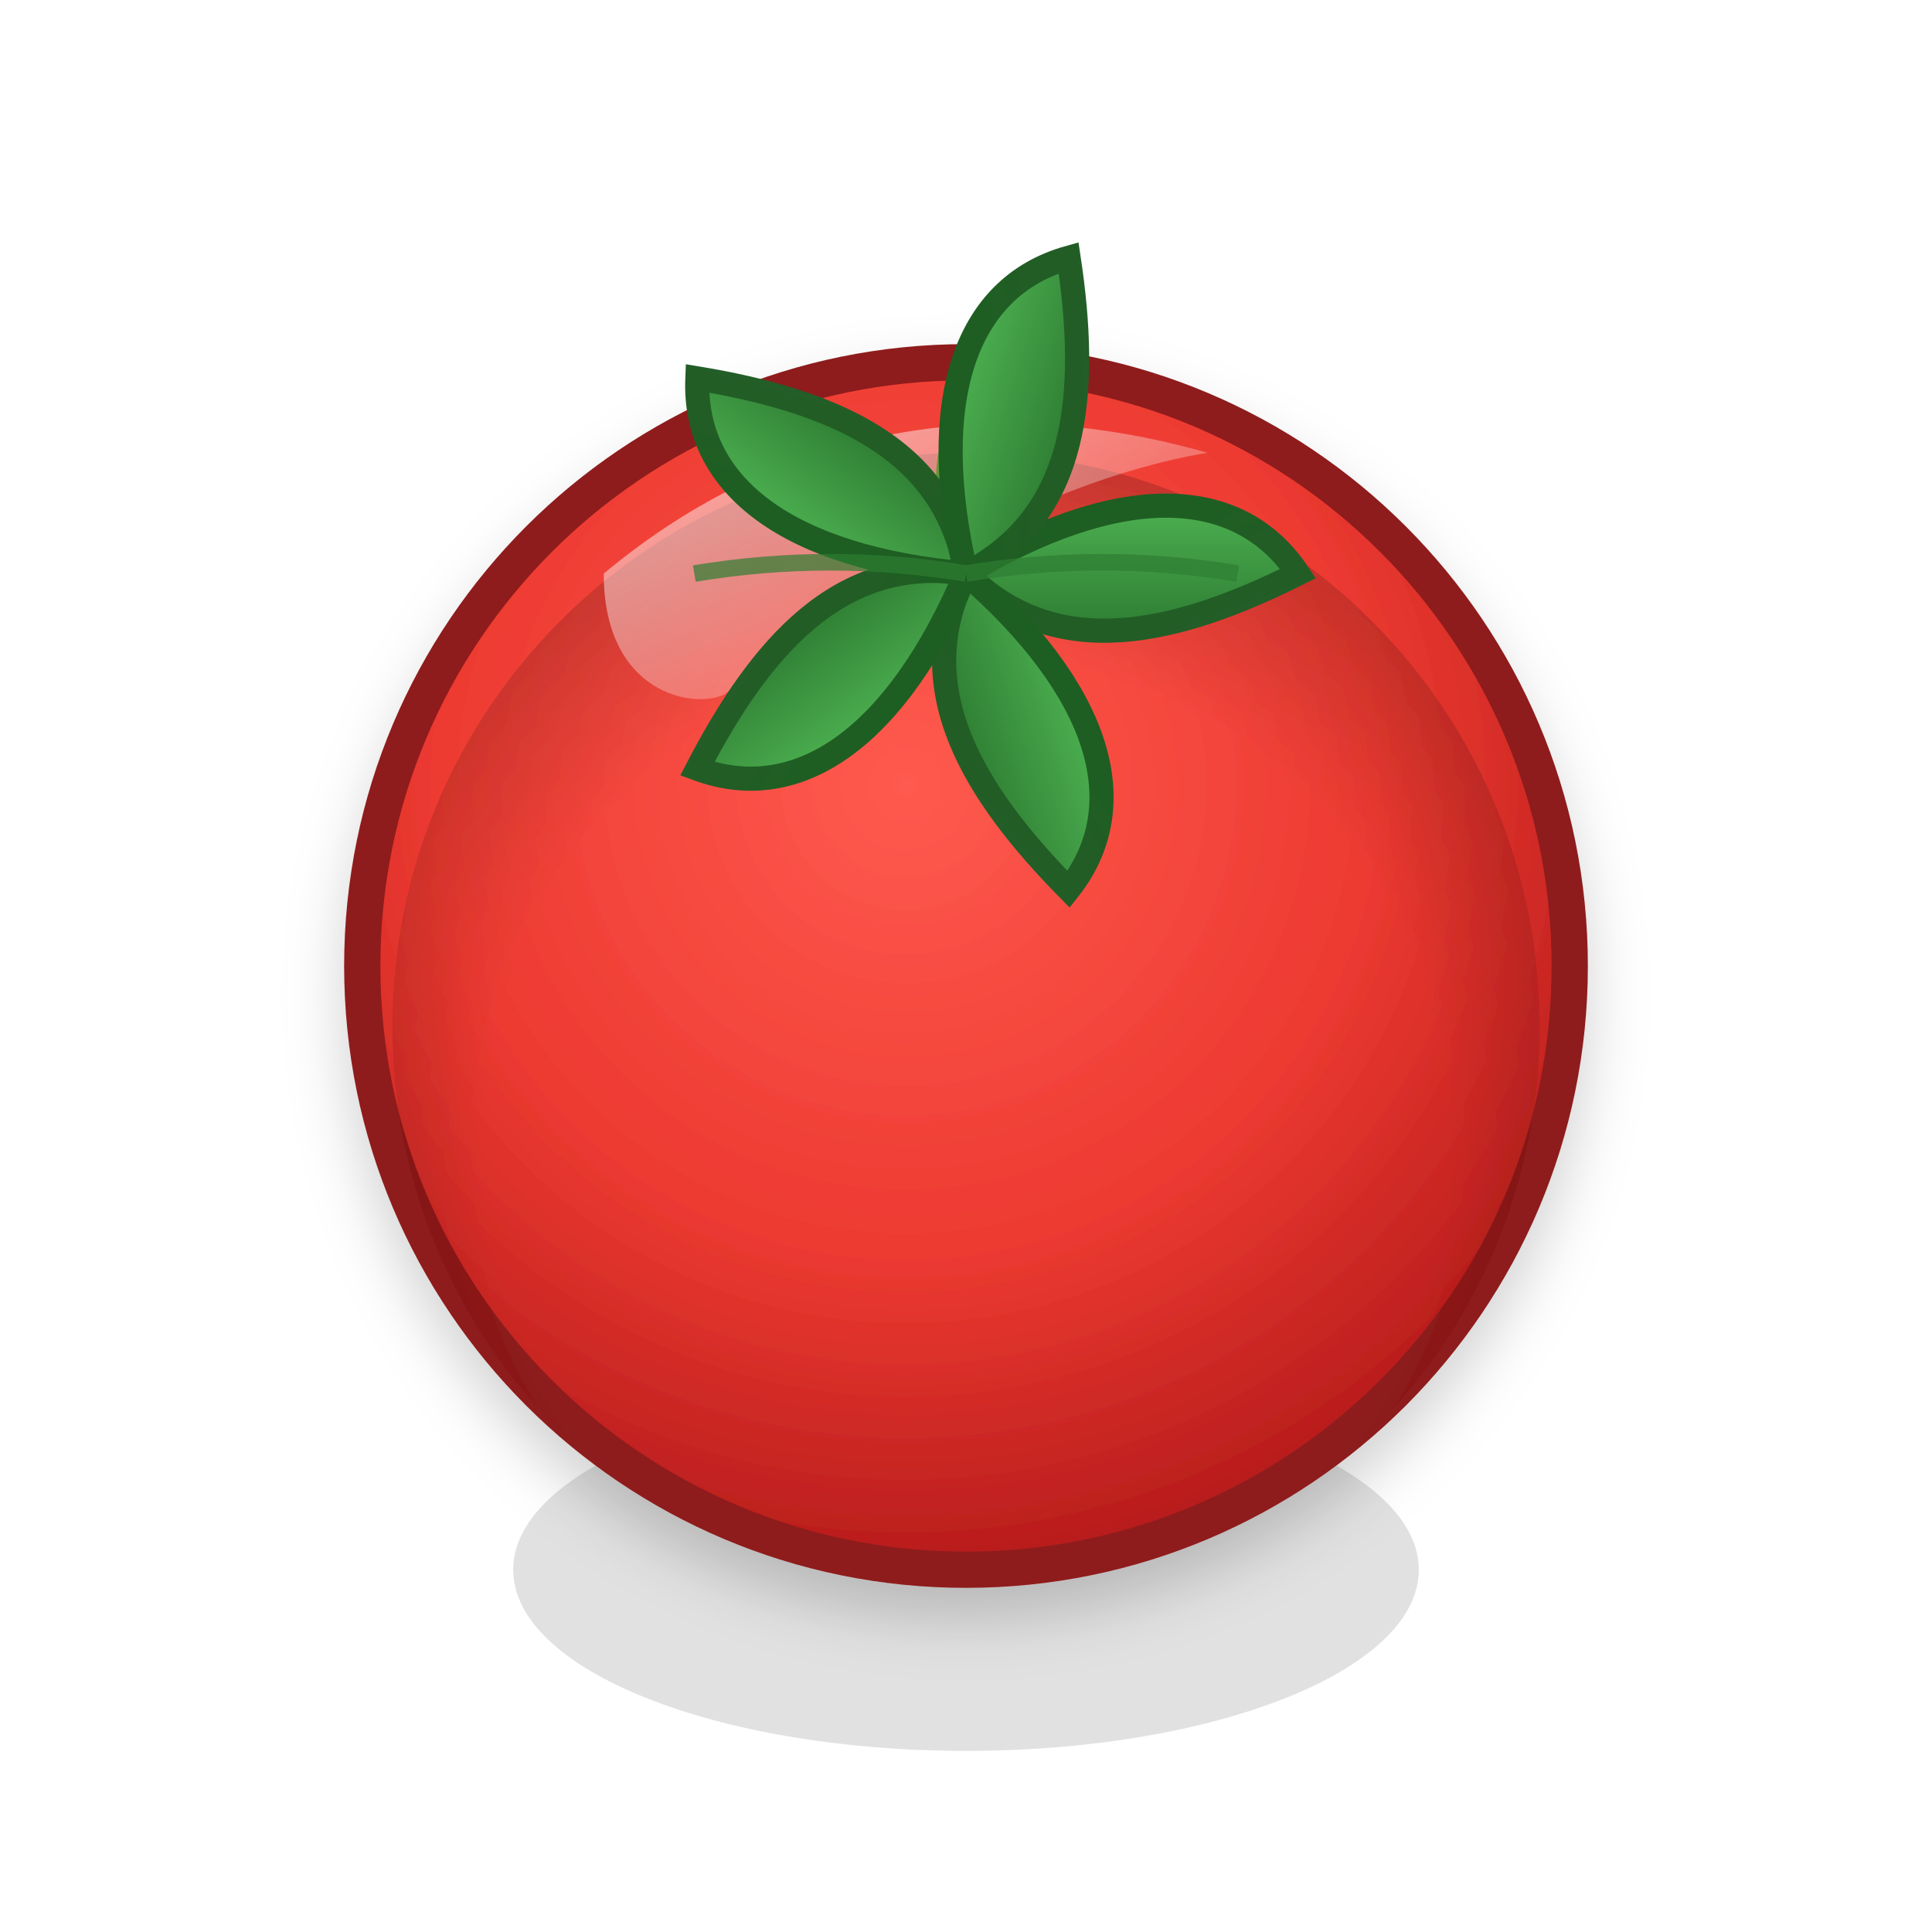
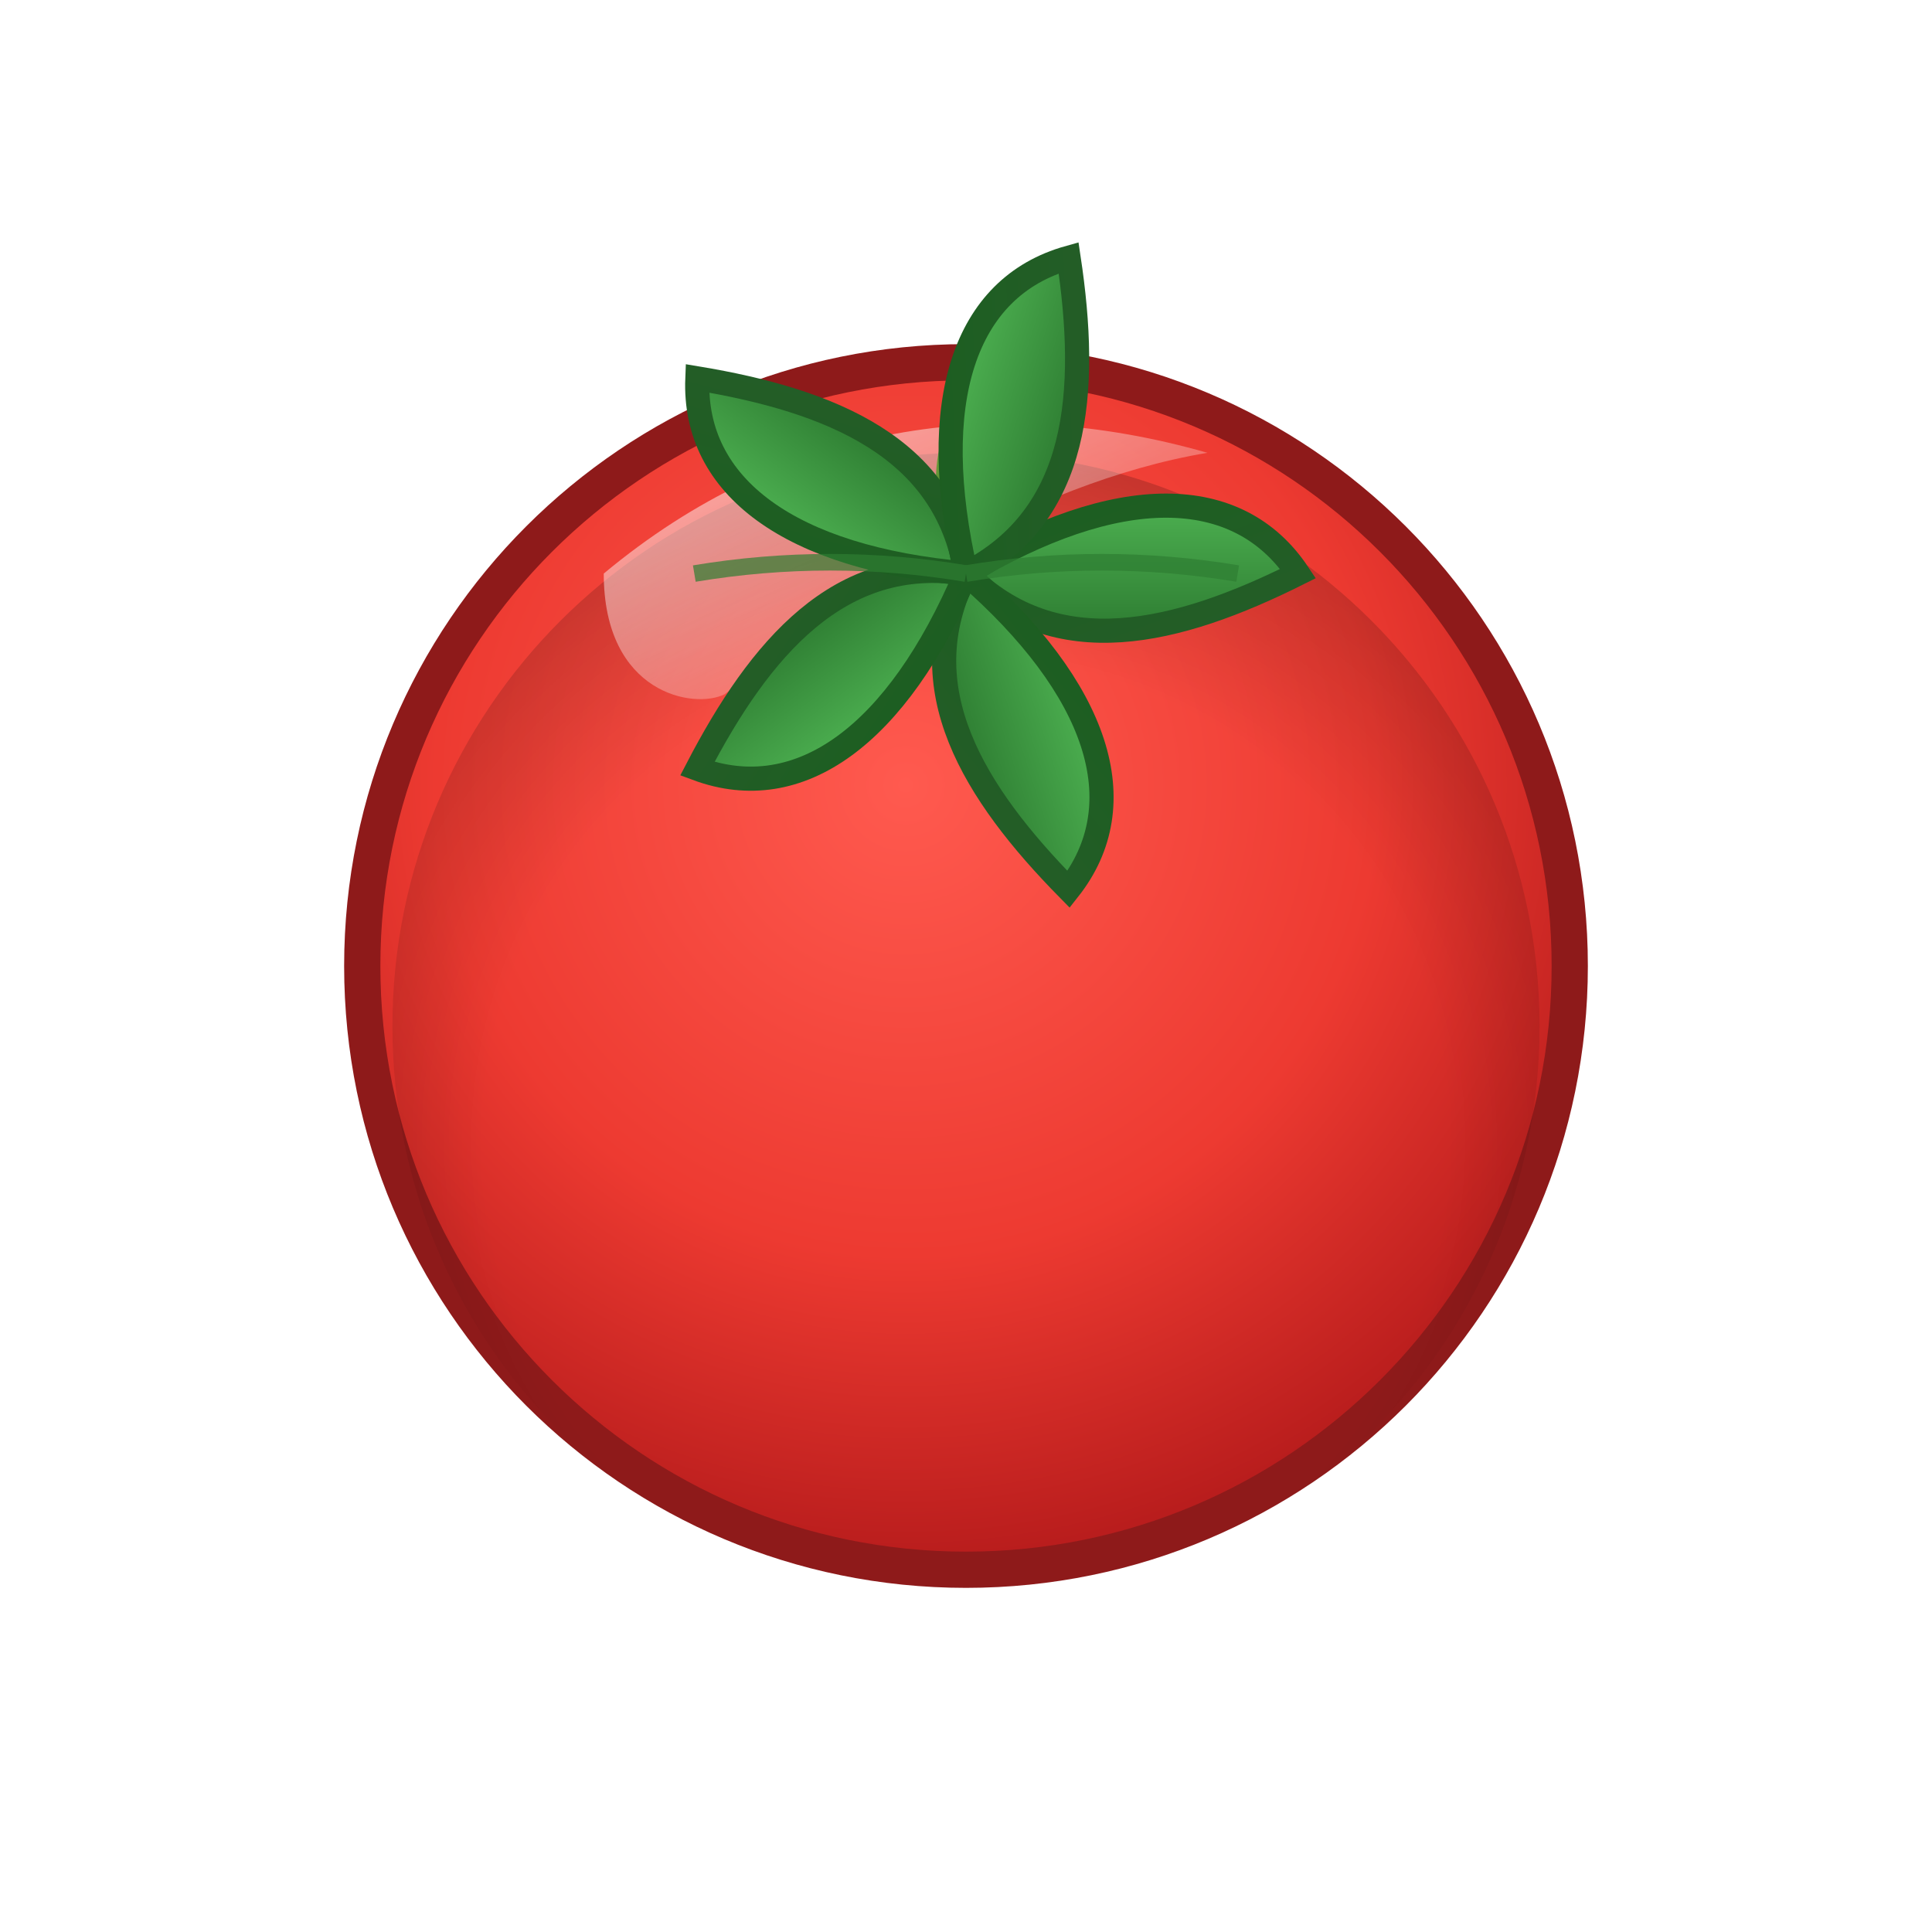
<svg xmlns="http://www.w3.org/2000/svg" width="128" height="128" viewBox="0 0 128 128">
  <defs>
    <radialGradient id="tomBody" cx="45%" cy="35%" r="65%">
      <stop offset="0%" stop-color="#FF5A4F" />
      <stop offset="60%" stop-color="#ED3A31" />
      <stop offset="100%" stop-color="#B71C1C" />
    </radialGradient>
    <radialGradient id="rimShade" cx="50%" cy="60%" r="60%">
      <stop offset="70%" stop-color="#000" stop-opacity="0" />
      <stop offset="100%" stop-color="#000" stop-opacity="0.18" />
    </radialGradient>
    <linearGradient id="leafFill" x1="0" y1="0" x2="0" y2="1">
      <stop offset="0%" stop-color="#4CAF50" />
      <stop offset="100%" stop-color="#2E7D32" />
    </linearGradient>
    <linearGradient id="leafStroke" x1="0" y1="0" x2="1" y2="1">
      <stop offset="0%" stop-color="#1B5E20" />
      <stop offset="100%" stop-color="#255D28" />
    </linearGradient>
    <linearGradient id="stemFill" x1="0" y1="0" x2="0" y2="1">
      <stop offset="0%" stop-color="#7CB342" />
      <stop offset="100%" stop-color="#4E7D2E" />
    </linearGradient>
    <linearGradient id="shine" x1="0" y1="0" x2="1" y2="1">
      <stop offset="0%" stop-color="#FFFFFF" stop-opacity="0.9" />
      <stop offset="100%" stop-color="#FFFFFF" stop-opacity="0" />
    </linearGradient>
-     <filter id="softDrop" x="-20%" y="-20%" width="140%" height="140%">
-       <feDropShadow dx="0" dy="2" stdDeviation="2" flood-color="#000" flood-opacity="0.18" />
-     </filter>
  </defs>
-   <ellipse cx="64" cy="104" rx="30" ry="12" fill="#000" opacity="0.12" />
-   <g filter="url(#softDrop)">
+   <g>
    <circle cx="64" cy="64" r="40" fill="url(#tomBody)" stroke="#8E1A1A" stroke-width="2.4" />
    <circle cx="64" cy="68" r="38" fill="url(#rimShade)" />
    <path d="M40 38 C 52 28, 66 26, 80 30 C 68 32, 56 40, 48 46 C 46 47, 40 46, 40 38 Z" fill="url(#shine)" opacity="0.7" />
  </g>
  <g transform="translate(64,38)">
    <path d="M-2 -6 C -2 -12, 2 -12, 2 -6 C 2 -2, -2 -2, -2 -6 Z" fill="url(#stemFill)" />
    <g>
      <path d="M0 0 C 10 -6, 18 -6, 22 0 C 14 4, 6 6, 0 0 Z" fill="url(#leafFill)" stroke="url(#leafStroke)" stroke-width="1.6" />
      <g transform="rotate(72)">
        <path d="M0 0 C 10 -6, 18 -6, 22 0 C 14 4, 6 6, 0 0 Z" fill="url(#leafFill)" stroke="url(#leafStroke)" stroke-width="1.6" />
      </g>
      <g transform="rotate(144)">
        <path d="M0 0 C 10 -6, 18 -6, 22 0 C 14 4, 6 6, 0 0 Z" fill="url(#leafFill)" stroke="url(#leafStroke)" stroke-width="1.6" />
      </g>
      <g transform="rotate(216)">
        <path d="M0 0 C 10 -6, 18 -6, 22 0 C 14 4, 6 6, 0 0 Z" fill="url(#leafFill)" stroke="url(#leafStroke)" stroke-width="1.6" />
      </g>
      <g transform="rotate(288)">
        <path d="M0 0 C 10 -6, 18 -6, 22 0 C 14 4, 6 6, 0 0 Z" fill="url(#leafFill)" stroke="url(#leafStroke)" stroke-width="1.6" />
      </g>
    </g>
    <g opacity="0.7" stroke="#2E7D32" stroke-width="1.1">
      <path d="M0 0 C 6 -1, 12 -1, 18 0" fill="none" />
      <path d="M0 0 C -6 -1, -12 -1, -18 0" fill="none" />
    </g>
  </g>
</svg>
